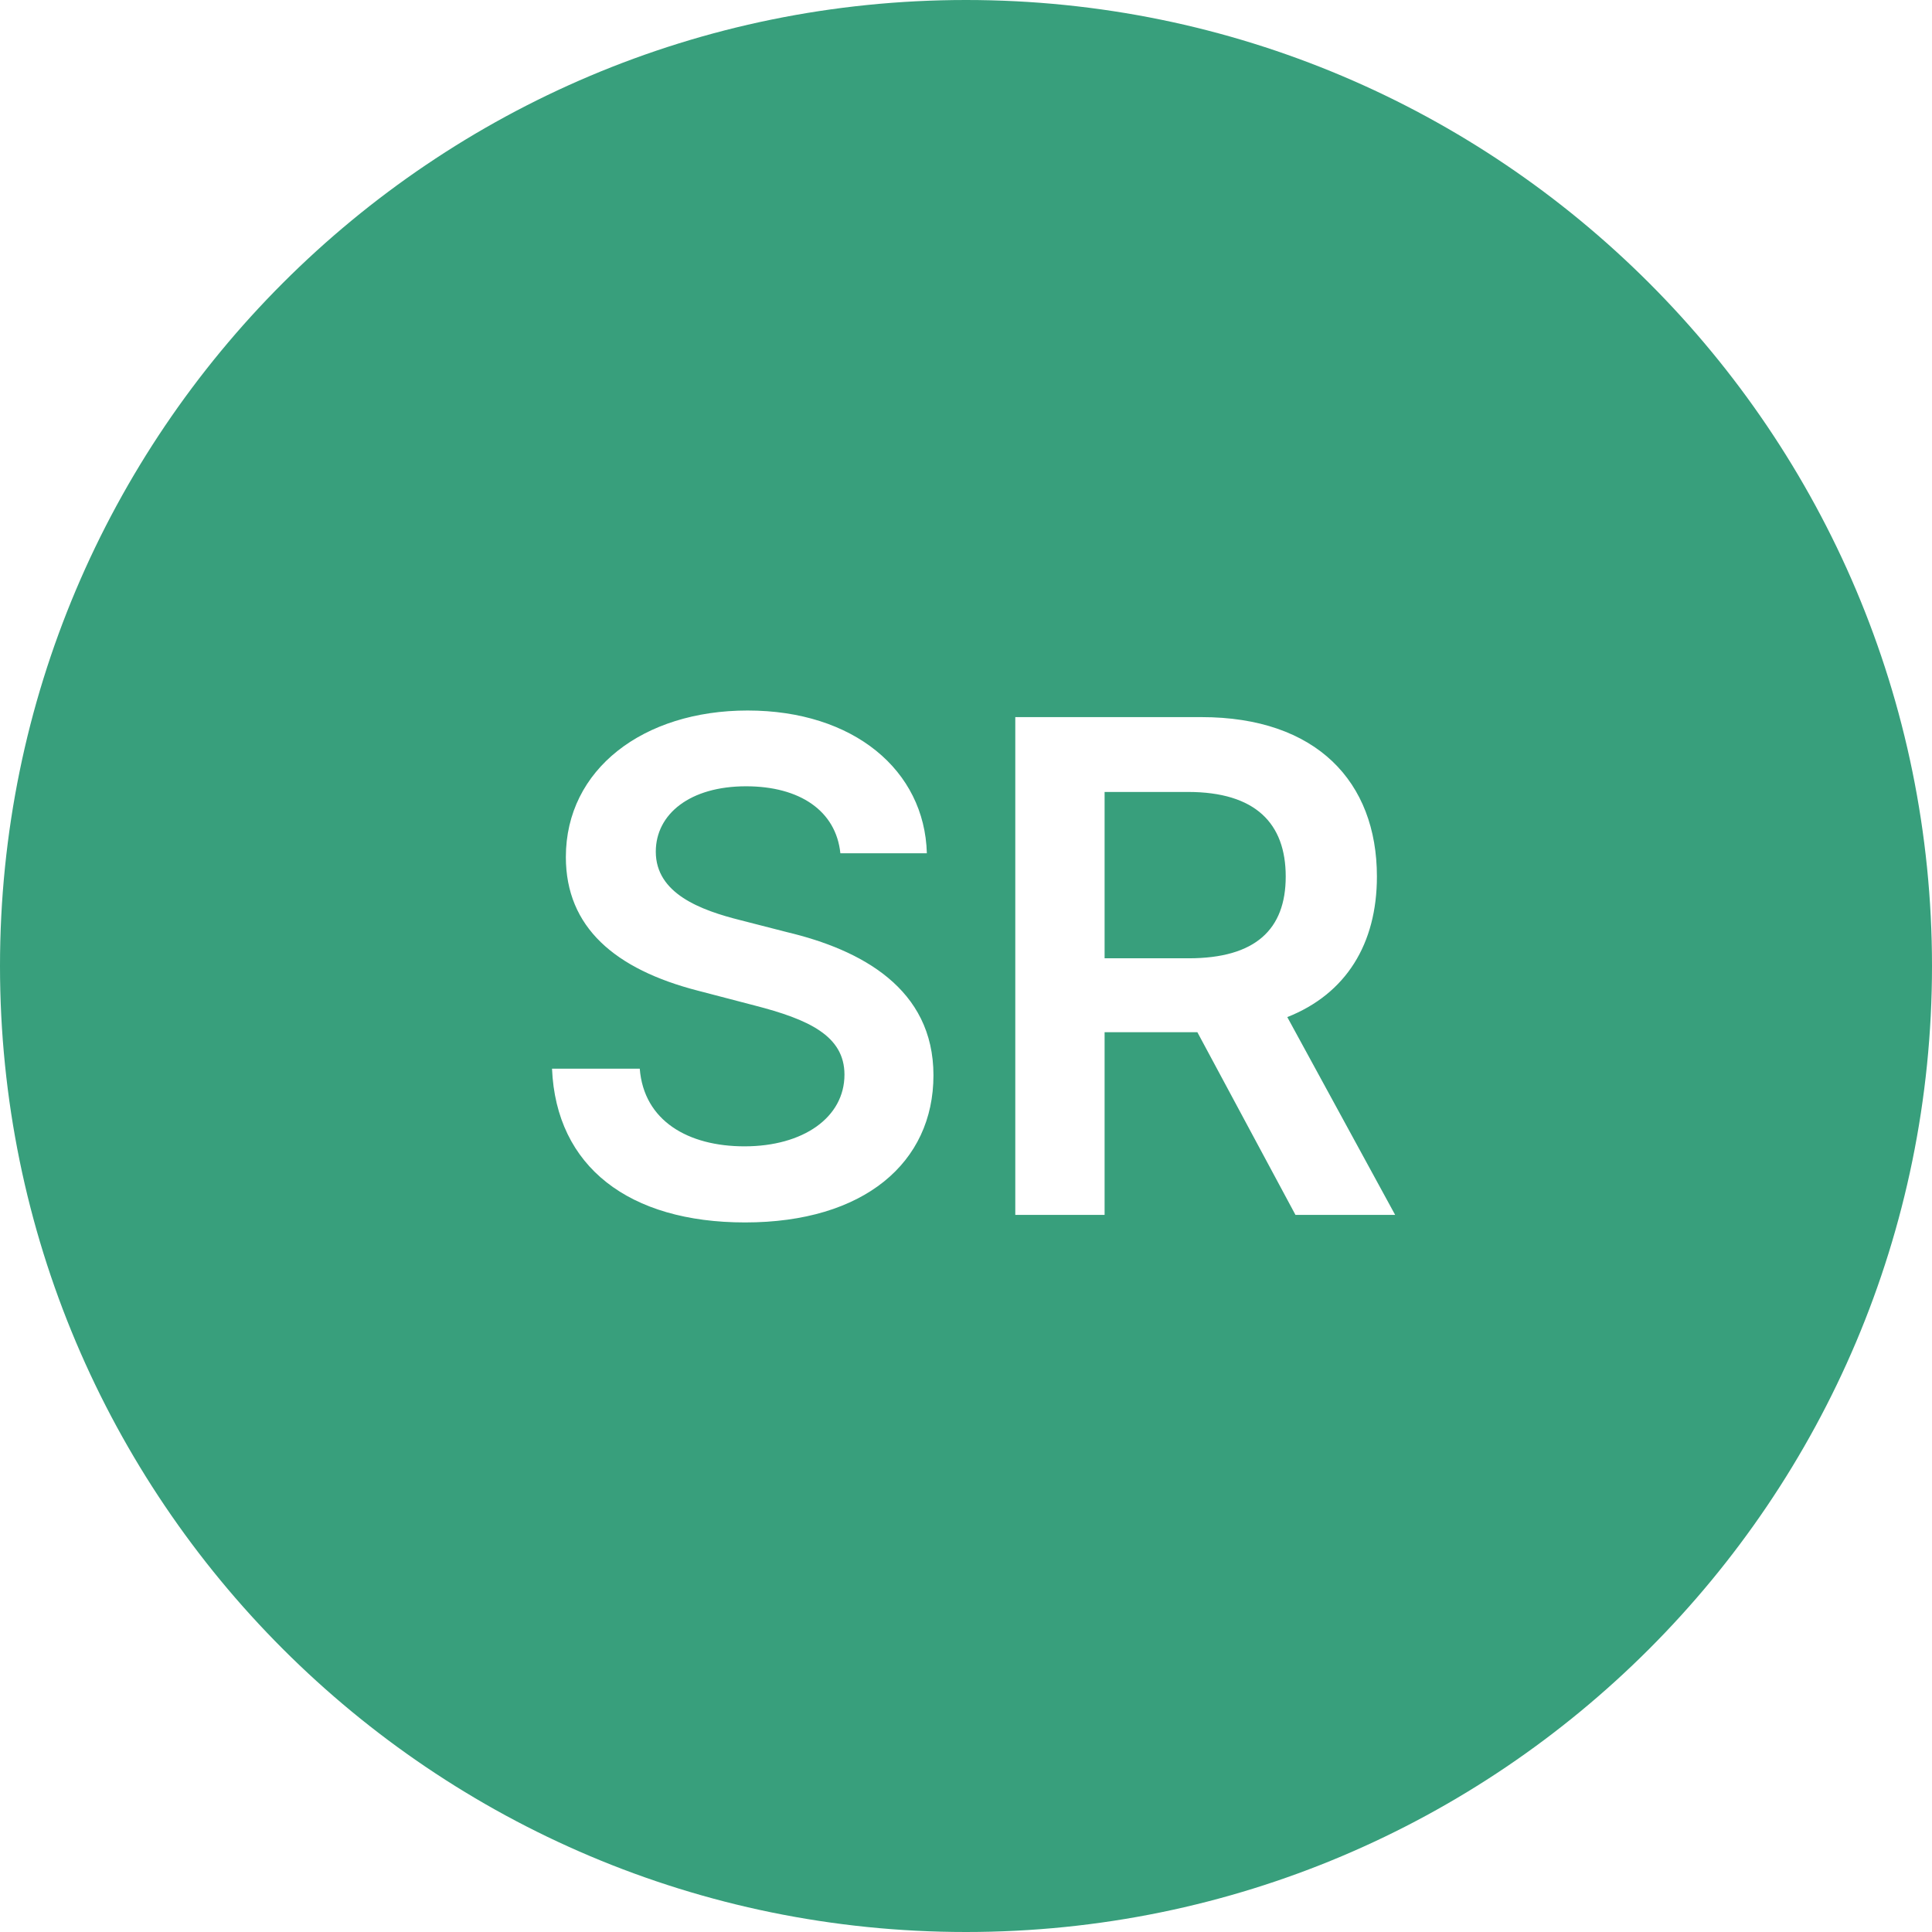
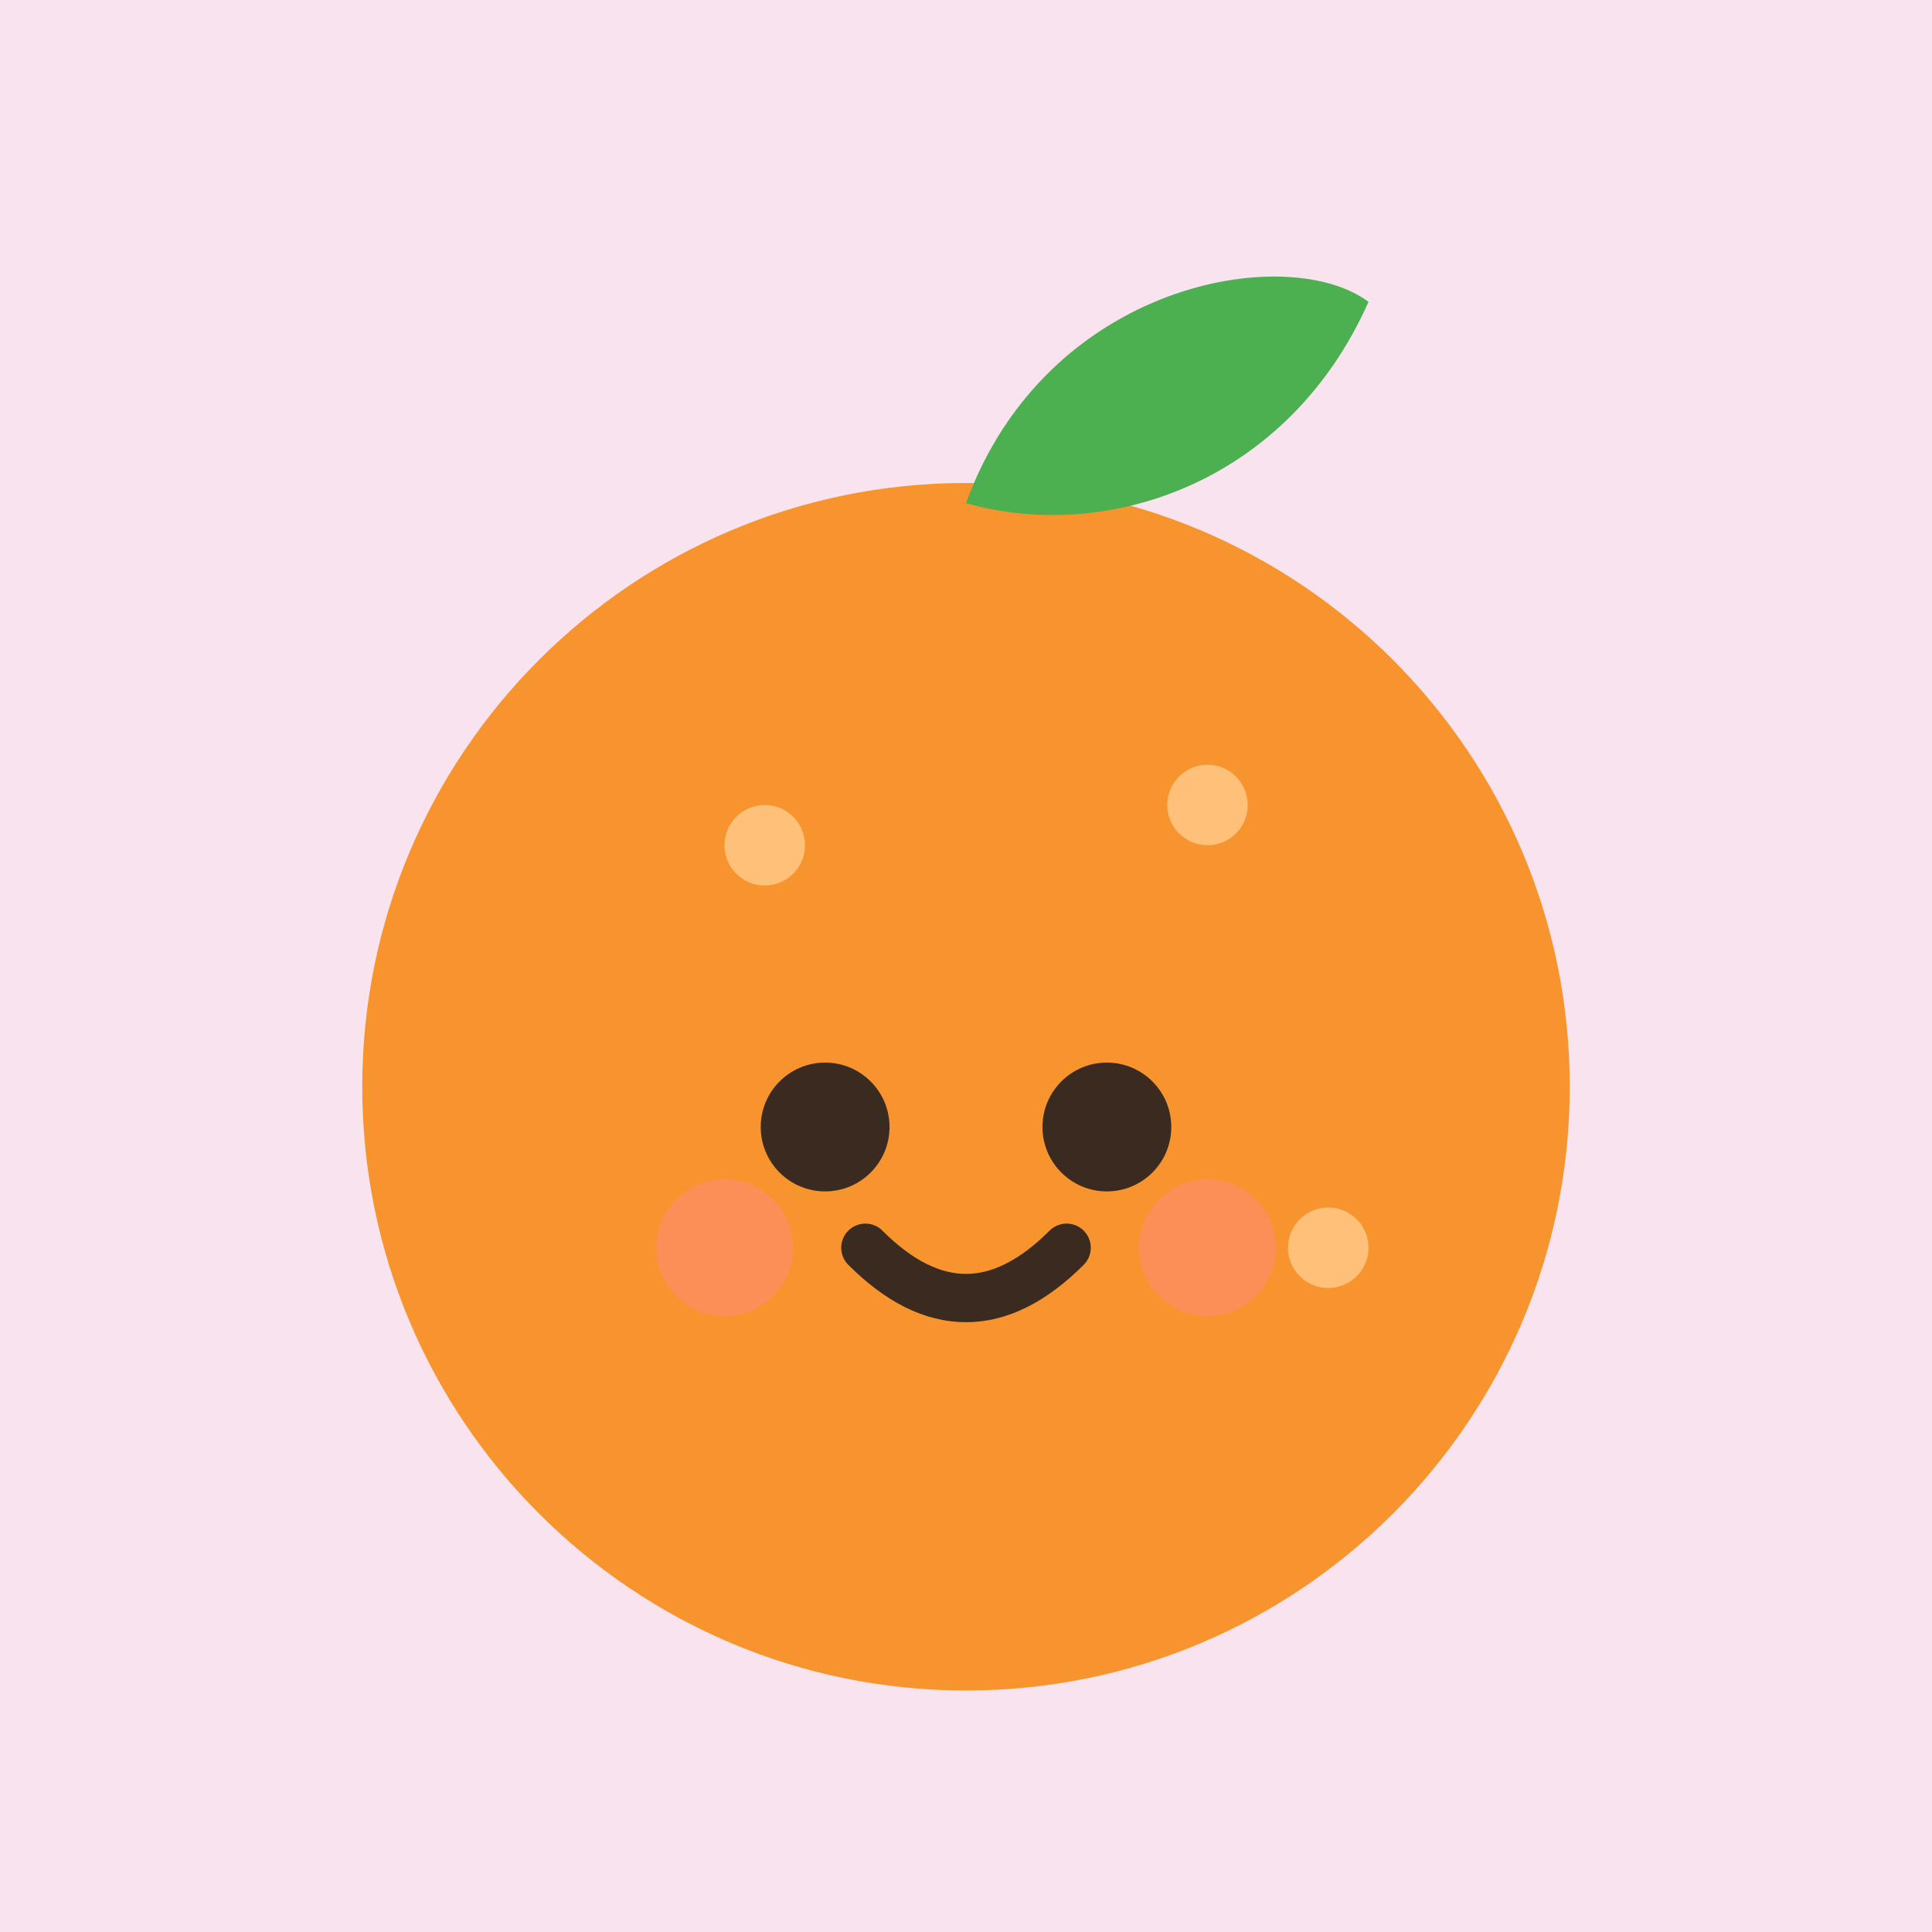
<svg xmlns="http://www.w3.org/2000/svg" viewBox="0 0 96 96" width="96" height="96" role="img" aria-label="Sam Rivera">
-   <circle cx="48" cy="48" r="48" fill="hsl(160 48% 42%)" />
-   <text x="48" y="48" text-anchor="middle" dominant-baseline="central" font-family="Inter, Arial, sans-serif" font-size="34" font-weight="600" fill="hsl(0 0% 100%)">SR</text>
+   <rect width="96" height="96" fill="#f8e3ee" />
+   <circle cx="48" cy="54" r="30" fill="#f7942e" />
+   <circle cx="38" cy="42" r="2" fill="#ffc07a" />
+   <circle cx="60" cy="40" r="2" fill="#ffc07a" />
+   <circle cx="66" cy="62" r="2" fill="#ffc07a" />
+   <path d="M48 25 C52 14 64 12 68 15 C64 24 55 27 48 25 Z" fill="#4caf50" />
+   <circle cx="41" cy="56" r="3.2" fill="#3b2a20" />
+   <circle cx="55" cy="56" r="3.2" fill="#3b2a20" />
+   <circle cx="36" cy="62" r="3.4" fill="#ff8a8a" opacity="0.45" />
+   <circle cx="60" cy="62" r="3.4" fill="#ff8a8a" opacity="0.45" />
+   <path d="M43 62 Q48 67 53 62" fill="none" stroke="#3b2a20" stroke-width="2.4" stroke-linecap="round" />
</svg>
